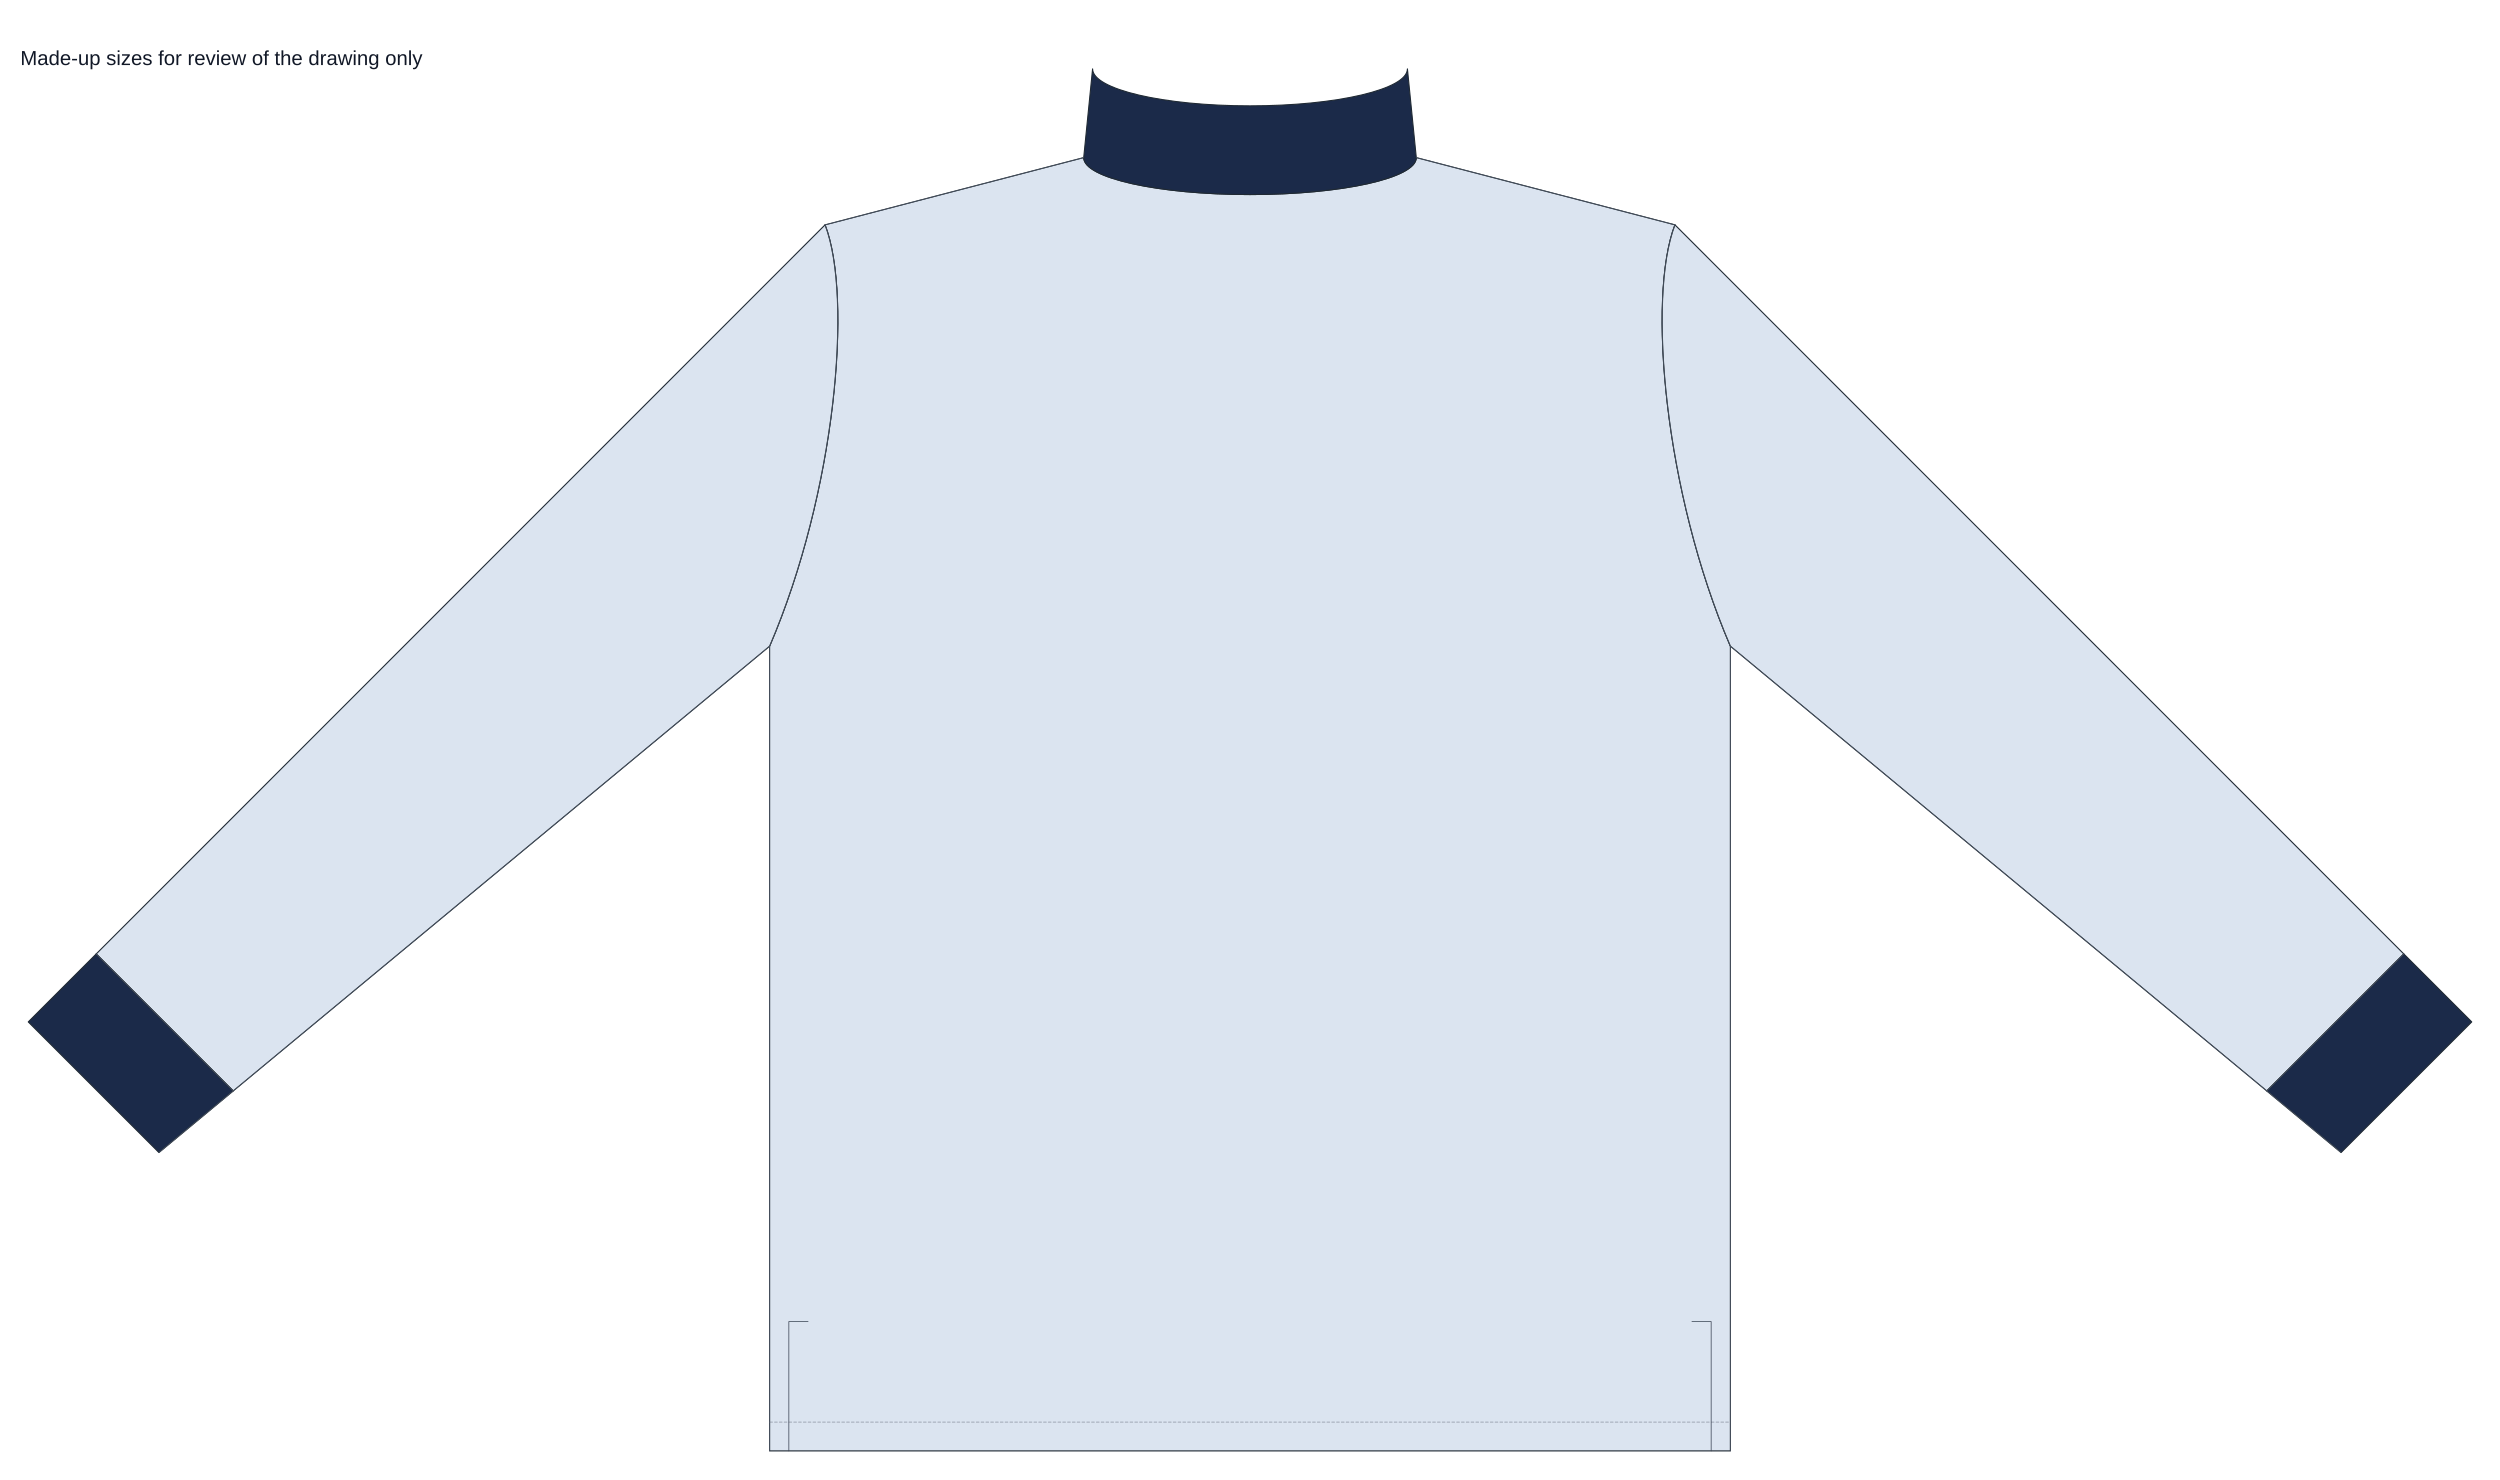
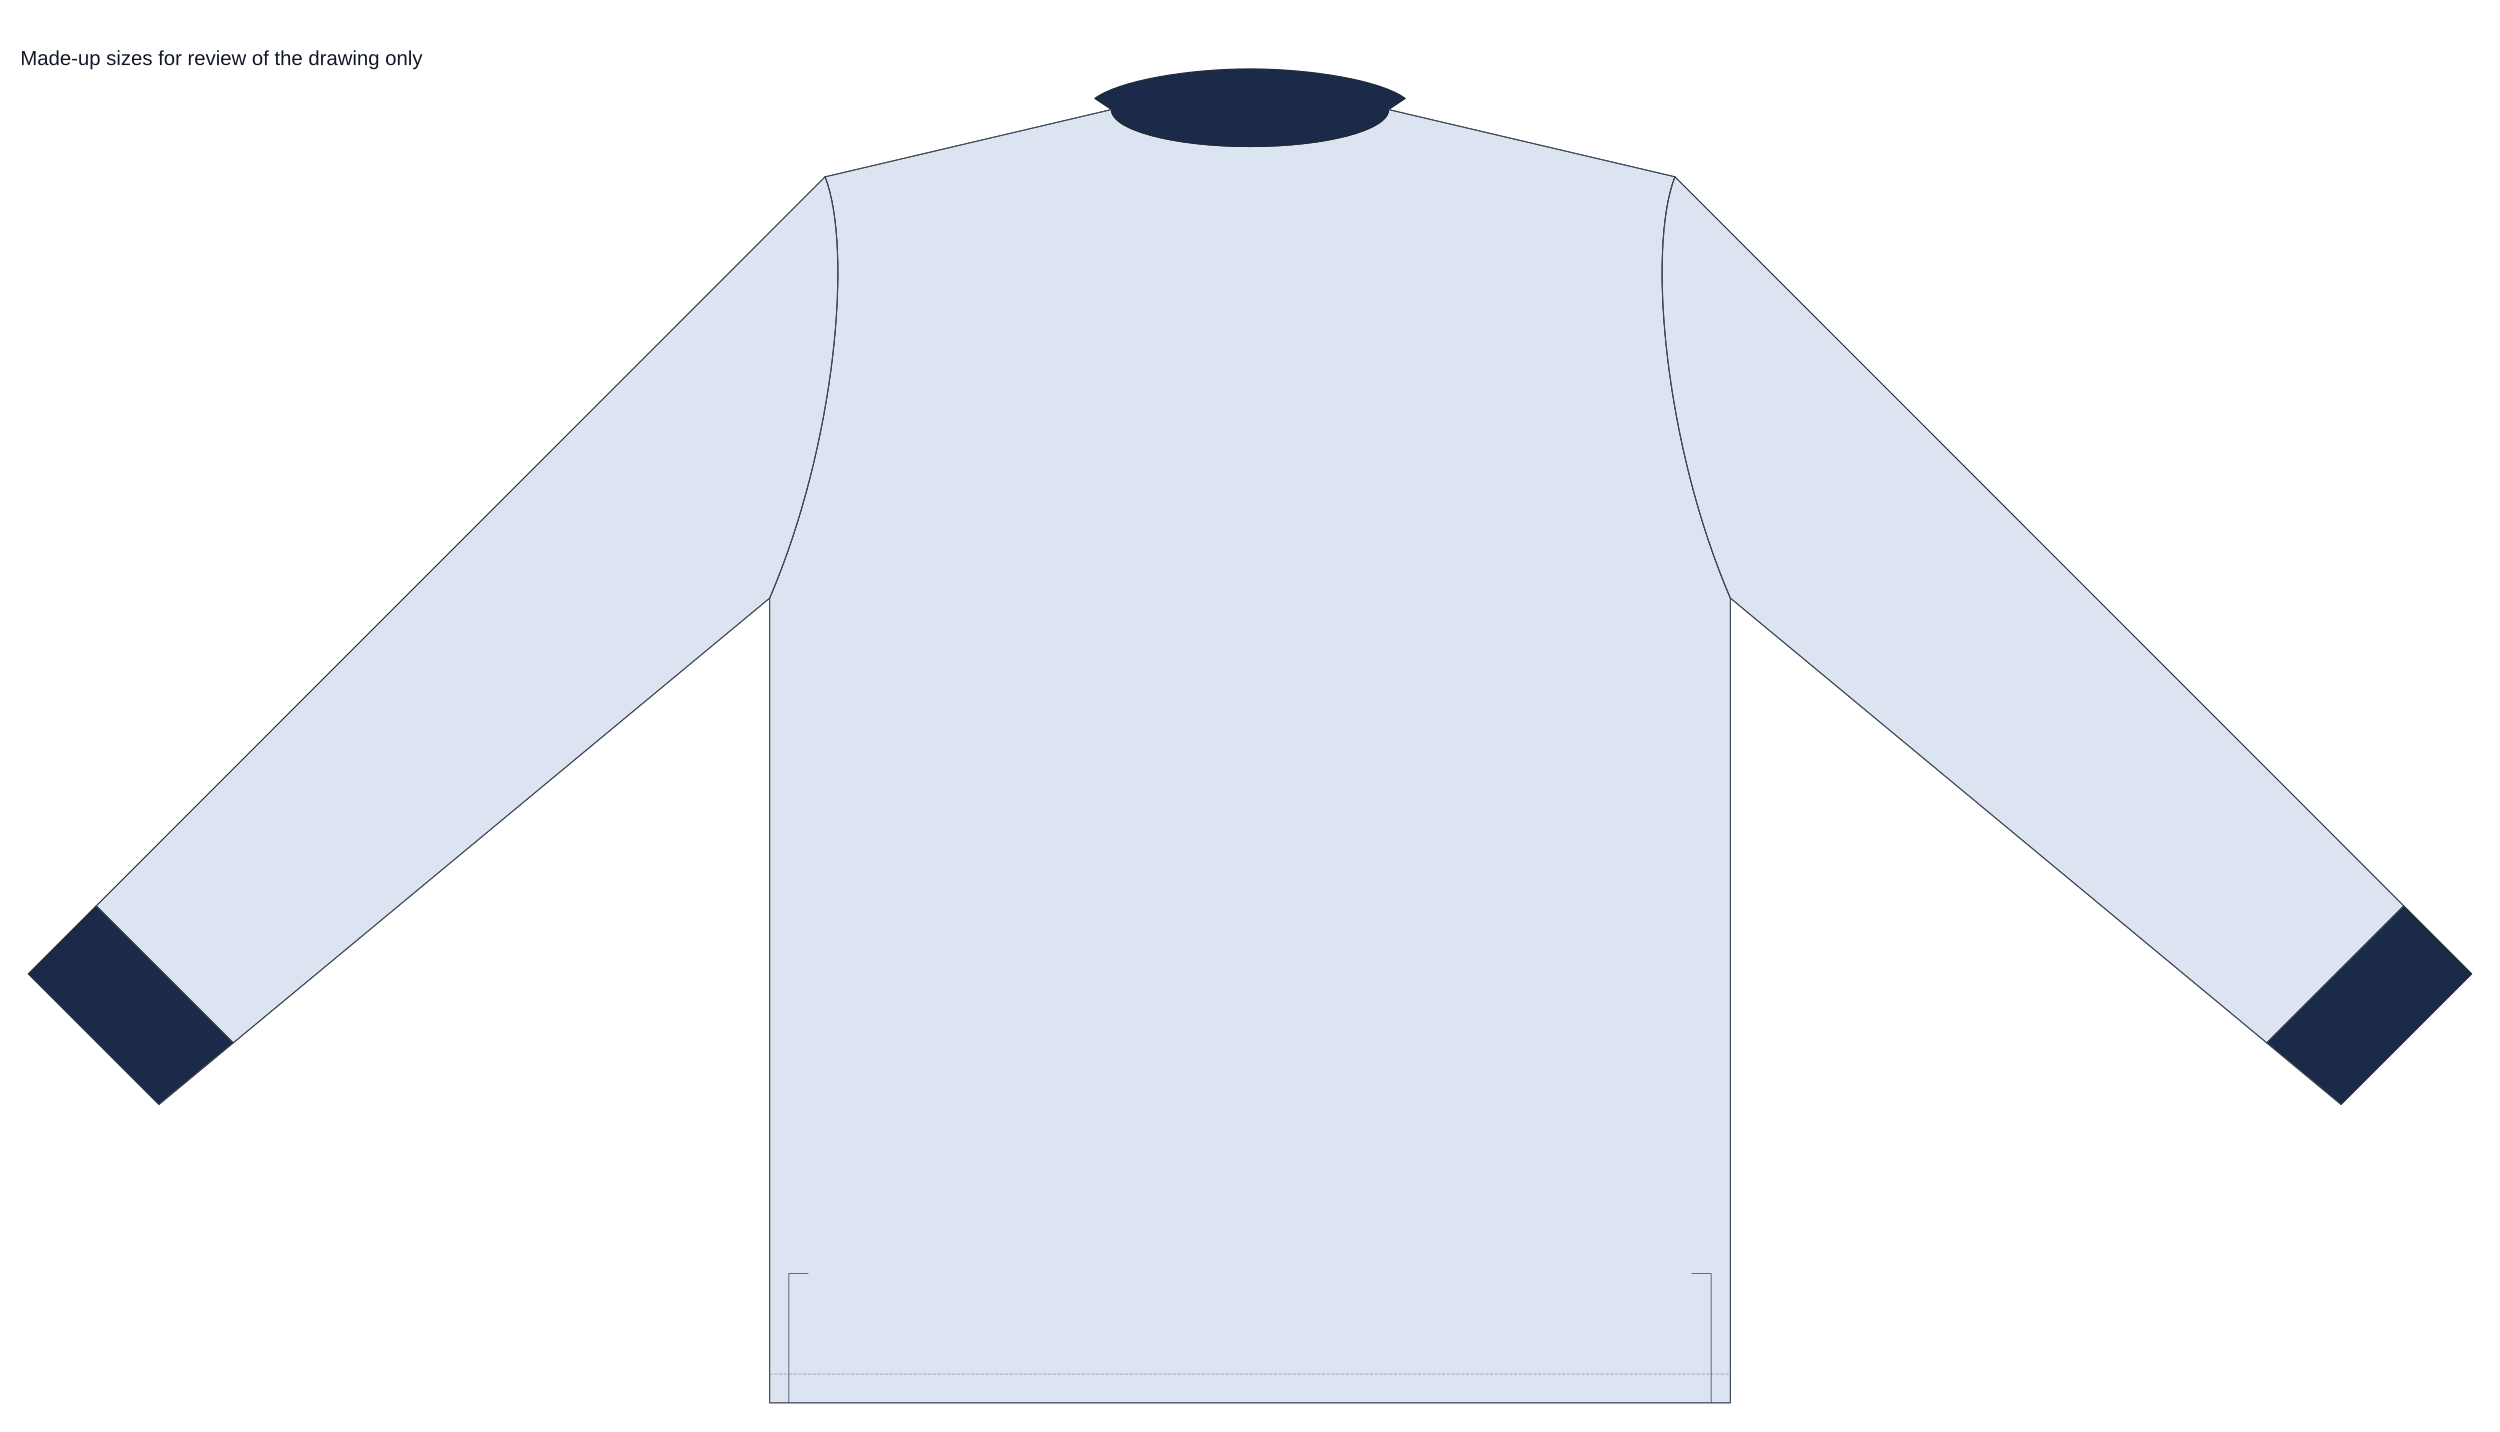
- <svg xmlns="http://www.w3.org/2000/svg" width="1353.12mm" height="800.6mm" viewBox="-6765.6 -853 13531.2 8006" role="img">
+ <svg xmlns="http://www.w3.org/2000/svg" width="1353.12mm" height="774.6mm" viewBox="-6765.6 -593 13531.2 7746" role="img">
  <g id="layer-panels">
-     <path d="M 900 0 L 2300 364 C 2149.5 755 2242.4 1809.9 2600 2644.4 L 2600 7000 L 0 7000 L -2600 7000 L -2600 2644.4 C -2242.4 1809.9 -2149.5 755 -2300 364 L -900 0 C -900 110.5 -497.1 200 0 200 C 497.1 200 900 110.5 900 0 Z" fill="#dbe4f0" stroke="#1f2933" stroke-width="6" stroke-linejoin="round" stroke-linecap="round" data-name="Body back" />
+     <path d="M 750 0 L 2300 364 C 2149.5 755 2242.4 1809.9 2600 2644.4 L 2600 7000 L 0 7000 L -2600 7000 L -2600 2644.4 C -2242.4 1809.9 -2149.5 755 -2300 364 L -750 0 C -750 110.5 -414.2 200 0 200 C 414.2 200 750 110.5 750 0 Z" fill="#dbe4f0" stroke="#1f2933" stroke-width="6" stroke-linejoin="round" stroke-linecap="round" data-name="Body back" />
    <path d="M -2300 364 L -6245 4310.3 L -5503.3 5051.7 L -2600 2644.4 C -2242.4 1809.9 -2149.5 755 -2300 364 Z" fill="#dbe4f0" stroke="#1f2933" stroke-width="6" stroke-linejoin="round" stroke-linecap="round" data-name="Left sleeve" />
    <path d="M 2300 364 L 6245 4310.3 L 5503.3 5051.7 L 2600 2644.4 C 2242.4 1809.9 2149.5 755 2300 364 Z" fill="#dbe4f0" stroke="#1f2933" stroke-width="6" stroke-linejoin="round" stroke-linecap="round" data-name="Right sleeve" />
    <path d="M 6245 4310.3 L 6612.6 4678.1 L 5905.4 5385.1 L 5503.3 5051.7 Z M -6245 4310.3 L -6612.6 4678.1 L -5905.4 5385.1 L -5503.3 5051.7 Z" fill="#1b2a49" stroke="#1f2933" stroke-width="6" stroke-linejoin="round" stroke-linecap="round" data-name="Cuffs" />
-     <path d="M 900 0 C 900 110.5 497.1 200 0 200 C -497.1 200 -900 110.5 -900 0 L -852 -480 C -852 -369.5 -470.5 -280 0 -280 C 470.5 -280 852 -369.5 852 -480 Z" fill="#1b2a49" stroke="#1f2933" stroke-width="6" stroke-linejoin="round" stroke-linecap="round" data-name="Collar" />
+     <path d="M 750 0 C 750 110.5 414.2 200 0 200 C -414.2 200 -750 110.5 -750 0 L -840 -60 C -714 -156 -336 -220 0 -220 C 336 -220 714 -156 840 -60 Z" fill="#1b2a49" stroke="#1f2933" stroke-width="6" stroke-linejoin="round" stroke-linecap="round" data-name="Collar" />
  </g>
  <g id="layer-seams">
    <path d="M 2300 364 C 2149.5 755 2242.4 1809.9 2600 2644.4" fill="none" stroke="#4b5563" stroke-width="4" stroke-linejoin="round" stroke-linecap="round" data-name="Armhole seam, right" />
    <path d="M -2300 364 C -2149.5 755 -2242.4 1809.9 -2600 2644.4" fill="none" stroke="#4b5563" stroke-width="4" stroke-linejoin="round" stroke-linecap="round" data-name="Armhole seam, left" />
    <path d="M 2600 2644.4 L 2600 7000" fill="none" stroke="#4b5563" stroke-width="4" stroke-linejoin="round" stroke-linecap="round" data-name="Side seam, right" />
    <path d="M -2600 2644.4 L -2600 7000" fill="none" stroke="#4b5563" stroke-width="4" stroke-linejoin="round" stroke-linecap="round" data-name="Side seam, left" />
    <path d="M 2600 2644.4 L 5905.4 5385.1" fill="none" stroke="#4b5563" stroke-width="4" stroke-linejoin="round" stroke-linecap="round" data-name="Underarm seam, right" />
    <path d="M -2600 2644.4 L -5905.4 5385.1" fill="none" stroke="#4b5563" stroke-width="4" stroke-linejoin="round" stroke-linecap="round" data-name="Underarm seam, left" />
-     <path d="M 900 0 L 2300 364" fill="none" stroke="#4b5563" stroke-width="4" stroke-linejoin="round" stroke-linecap="round" data-name="Shoulder seam, right" />
-     <path d="M -900 0 L -2300 364" fill="none" stroke="#4b5563" stroke-width="4" stroke-linejoin="round" stroke-linecap="round" data-name="Shoulder seam, left" />
+     <path d="M 750 0 L 2300 364" fill="none" stroke="#4b5563" stroke-width="4" stroke-linejoin="round" stroke-linecap="round" data-name="Shoulder seam, right" />
+     <path d="M -750 0 L -2300 364" fill="none" stroke="#4b5563" stroke-width="4" stroke-linejoin="round" stroke-linecap="round" data-name="Shoulder seam, left" />
    <path d="M 6245 4310.3 L 5503.3 5051.7" fill="none" stroke="#4b5563" stroke-width="4" stroke-linejoin="round" stroke-linecap="round" data-name="Cuff seam, right" />
    <path d="M -6245 4310.3 L -5503.3 5051.7" fill="none" stroke="#4b5563" stroke-width="4" stroke-linejoin="round" stroke-linecap="round" data-name="Cuff seam, left" />
  </g>
  <g id="layer-stitching">
    <path d="M -2600 6844 L 2600 6844" fill="none" stroke="#6b7280" stroke-width="3" stroke-dasharray="16 10" stroke-linejoin="round" stroke-linecap="round" data-name="Hem stitching" />
  </g>
  <g id="layer-details">
    <path d="M 2496 7000 L 2496 6300 L 2392 6300" fill="none" stroke="#374151" stroke-width="4" stroke-linejoin="round" stroke-linecap="round" data-name="Side vent, right" />
    <path d="M -2496 7000 L -2496 6300 L -2392 6300" fill="none" stroke="#374151" stroke-width="4" stroke-linejoin="round" stroke-linecap="round" data-name="Side vent, left" />
  </g>
  <g id="layer-artwork" />
  <g id="layer-note">
-     <text x="-6655.6" y="-501" font-size="110" text-anchor="start" fill="#111827" font-family="Geist, Arial, Helvetica, sans-serif">Made-up sizes for review of the drawing only</text>
+     <text x="-6655.6" y="-241" font-size="110" text-anchor="start" fill="#111827" font-family="Geist, Arial, Helvetica, sans-serif">Made-up sizes for review of the drawing only</text>
  </g>
</svg>
